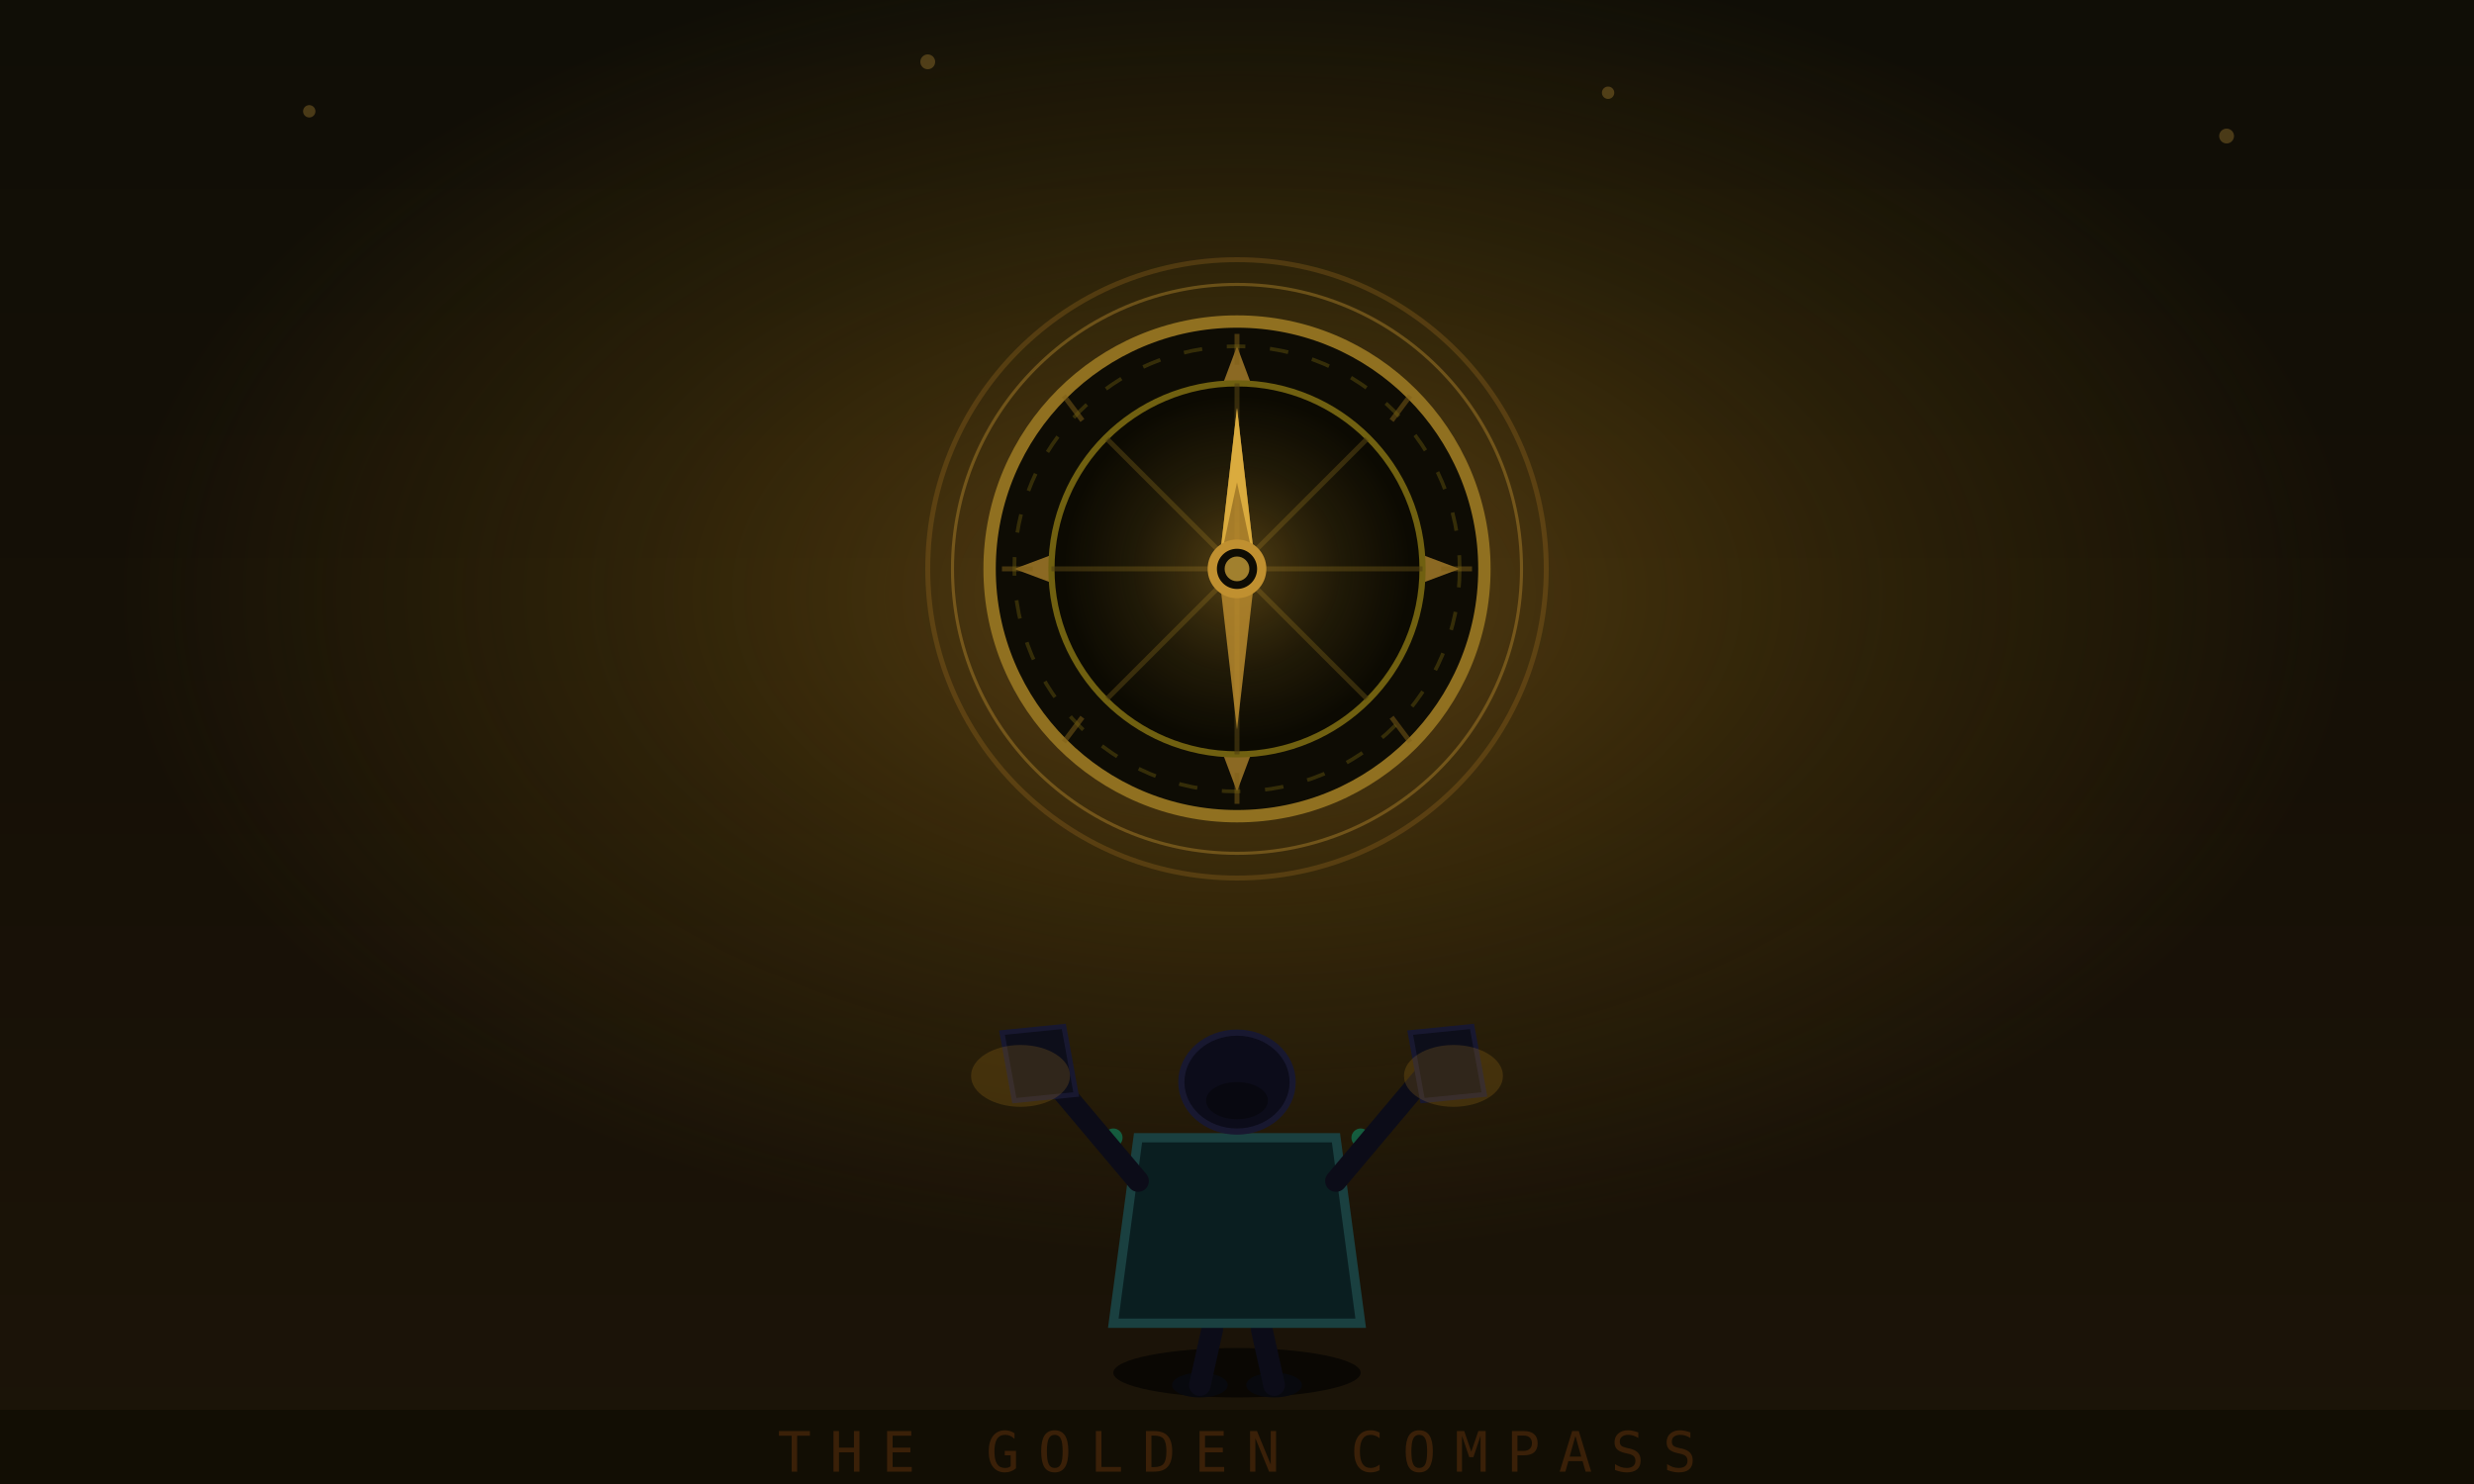
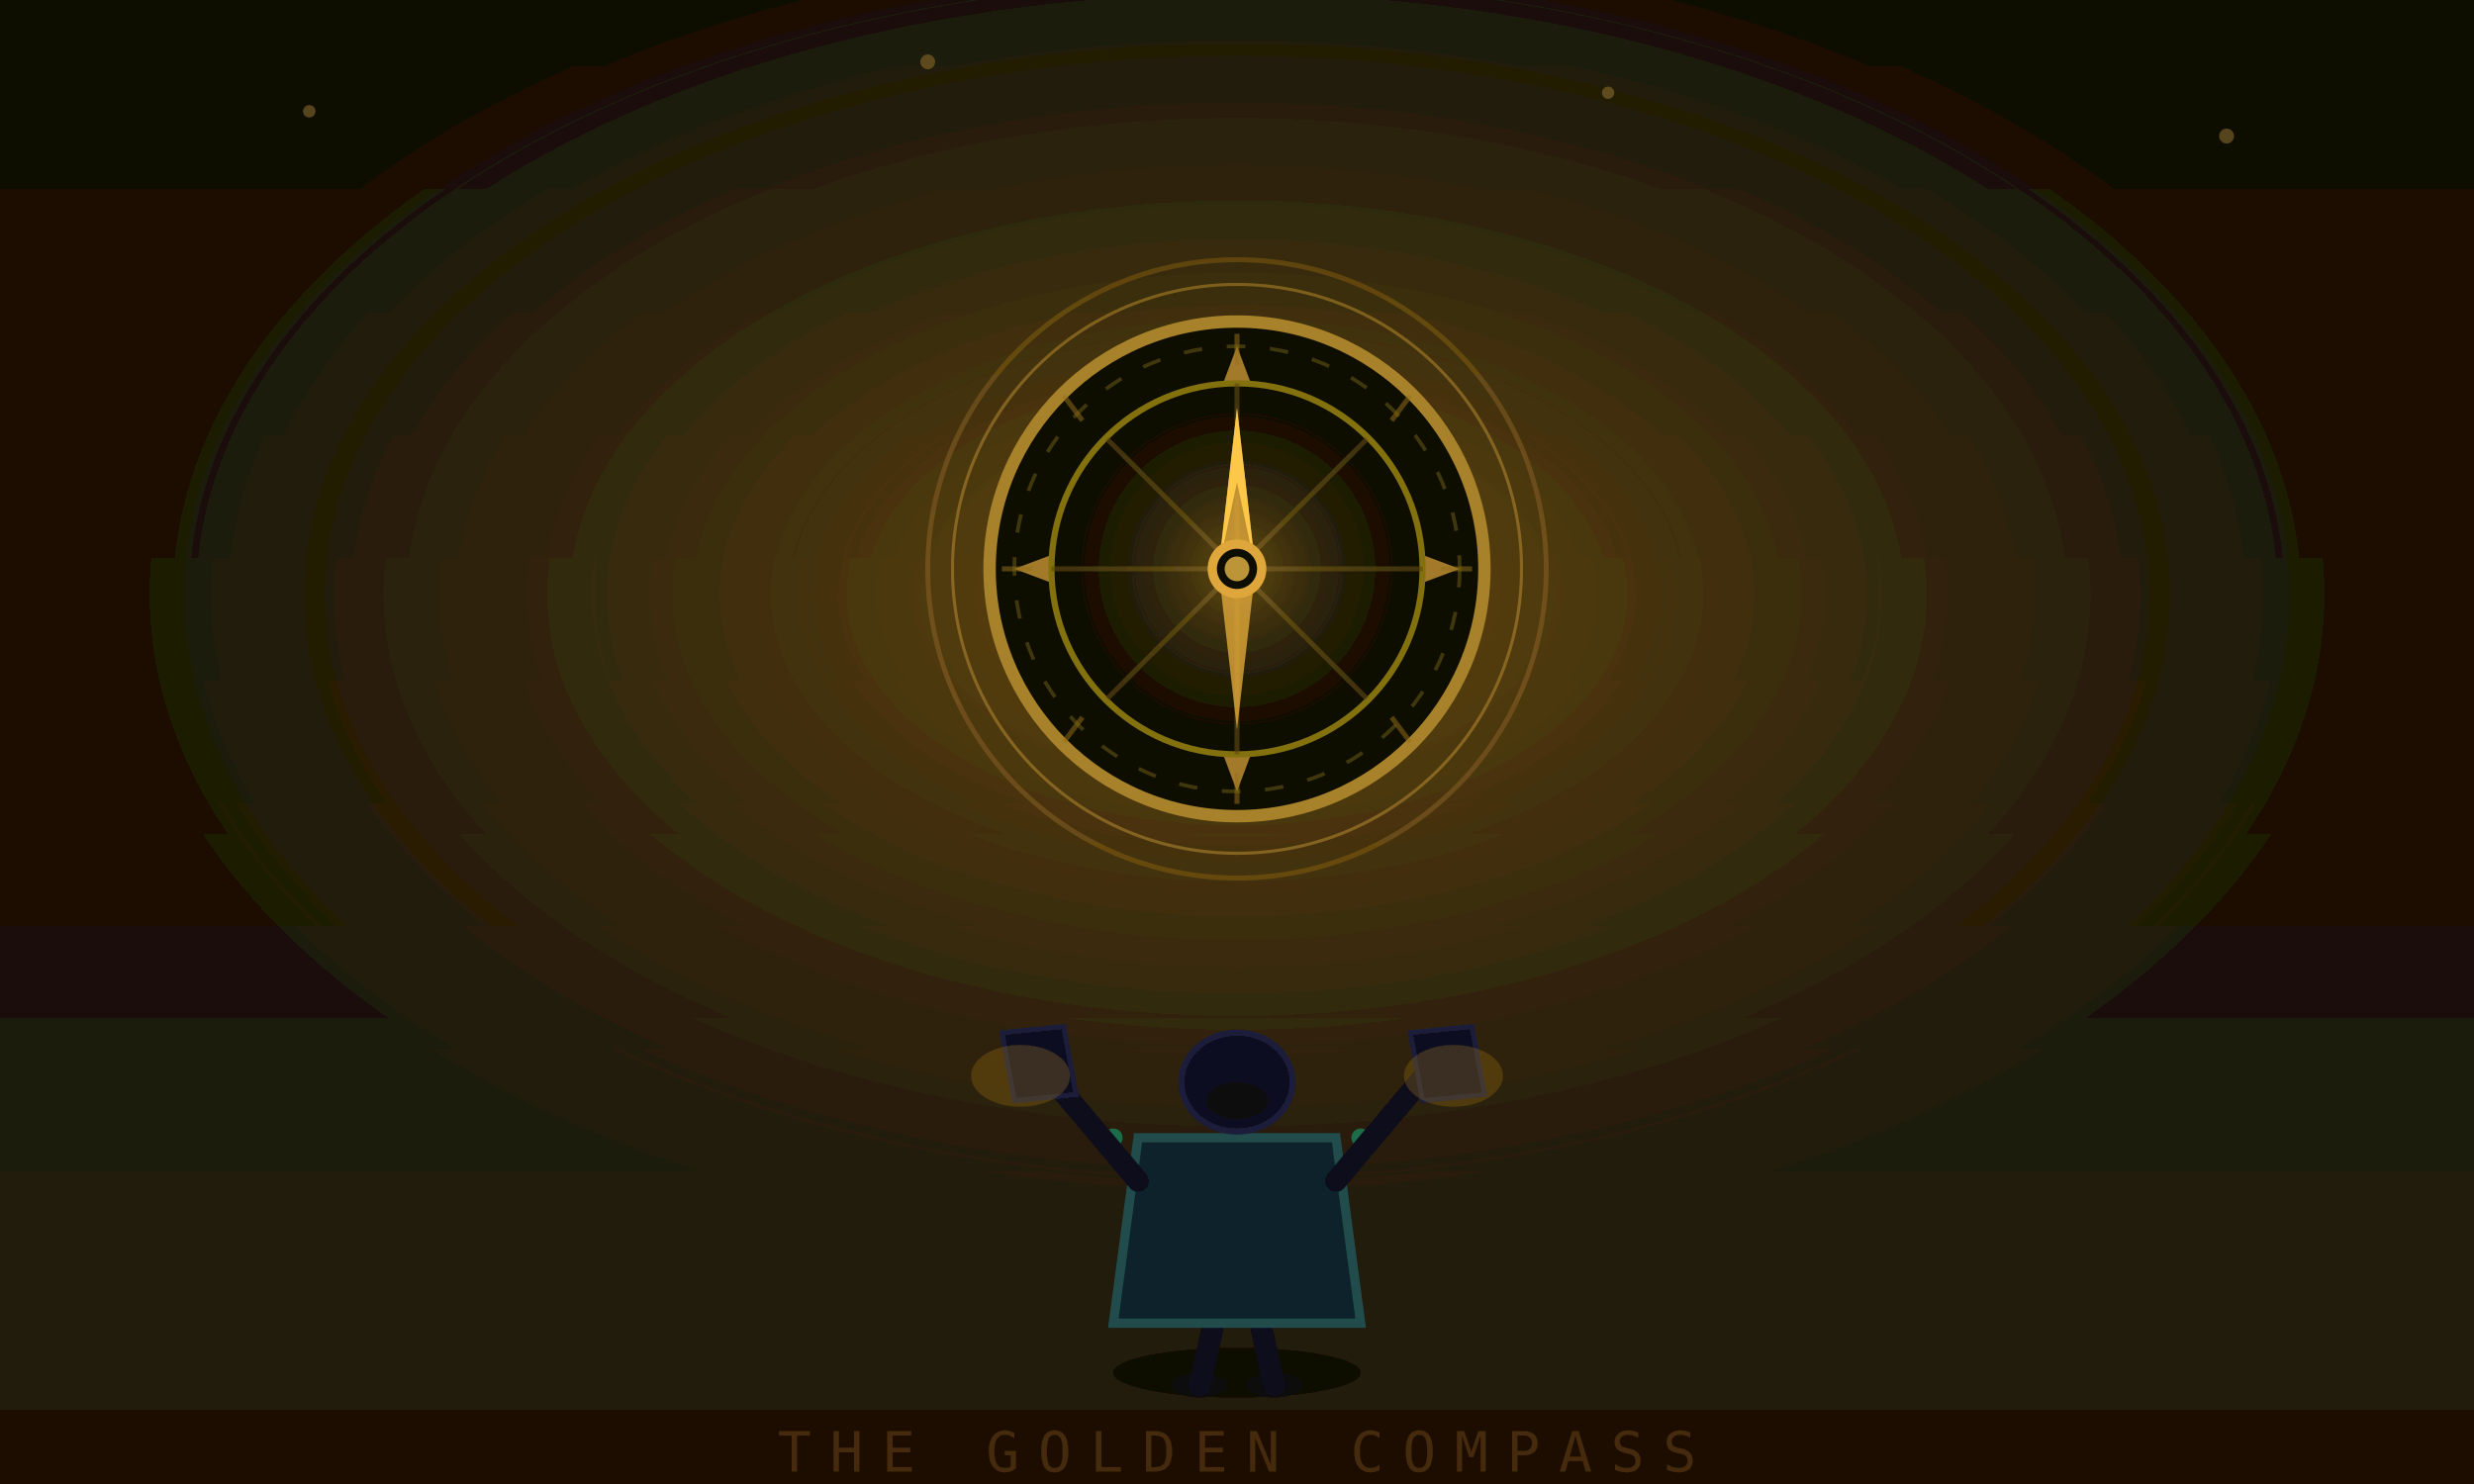
- <svg xmlns="http://www.w3.org/2000/svg" viewBox="0 0 400 240">
+ <svg xmlns="http://www.w3.org/2000/svg" viewBox="0 0 400 240" style="filter: brightness(1.4)">
  <rect width="400" height="240" fill="#0e0804" />
  <linearGradient id="comp-sky" x1="0" y1="0" x2="0" y2="1">
    <stop offset="0%" stop-color="#100e06" />
    <stop offset="50%" stop-color="#161006" />
    <stop offset="100%" stop-color="#1c1408" />
  </linearGradient>
  <rect width="400" height="240" fill="url(#comp-sky)" />
  <radialGradient id="comp-glow" cx="50%" cy="40%" r="45%">
    <stop offset="0%" stop-color="#a07020" stop-opacity="0.5" />
    <stop offset="60%" stop-color="#806010" stop-opacity="0.2" />
    <stop offset="100%" stop-color="#806010" stop-opacity="0" />
  </radialGradient>
  <rect width="400" height="240" fill="url(#comp-glow)" />
  <circle cx="200" cy="92" r="50" fill="none" stroke="#a07020" stroke-width="0.8" opacity="0.3" />
  <circle cx="200" cy="92" r="46" fill="none" stroke="#c09030" stroke-width="0.5" opacity="0.4" />
  <circle cx="200" cy="92" r="40" fill="#0e0c04" stroke="#907020" stroke-width="2" />
  <g fill="#c09030" opacity="0.7">
    <polygon points="200,56 203,64 200,62 197,64" />
    <polygon points="200,128 203,120 200,122 197,120" />
    <polygon points="236,92 228,89 230,92 228,95" />
    <polygon points="164,92 172,89 170,92 172,95" />
  </g>
  <g stroke="#806018" stroke-width="0.8" opacity="0.5">
    <line x1="200" y1="54" x2="200" y2="59" />
    <line x1="228" y1="64" x2="225" y2="68" />
    <line x1="238" y1="92" x2="233" y2="92" />
    <line x1="228" y1="120" x2="225" y2="116" />
    <line x1="200" y1="130" x2="200" y2="125" />
    <line x1="172" y1="120" x2="175" y2="116" />
    <line x1="162" y1="92" x2="167" y2="92" />
    <line x1="172" y1="64" x2="175" y2="68" />
  </g>
  <circle cx="200" cy="92" r="30" fill="#0c0a02" stroke="#706010" stroke-width="1" />
  <g stroke="#504010" stroke-width="0.8" fill="none" opacity="0.6">
    <line x1="200" y1="62" x2="200" y2="122" />
    <line x1="170" y1="92" x2="230" y2="92" />
    <line x1="179" y1="71" x2="221" y2="113" />
    <line x1="221" y1="71" x2="179" y2="113" />
  </g>
  <radialGradient id="comp-inner" cx="50%" cy="50%" r="50%">
    <stop offset="0%" stop-color="#c09030" stop-opacity="0.4" />
    <stop offset="60%" stop-color="#907020" stop-opacity="0.15" />
    <stop offset="100%" stop-color="#907020" stop-opacity="0" />
  </radialGradient>
  <circle cx="200" cy="92" r="28" fill="url(#comp-inner)" />
  <polygon points="200,66 203,92 200,118 197,92" fill="#c09030" opacity="0.8" />
  <polygon points="200,66 203,92 200,78 197,92" fill="#e0b040" opacity="0.9" />
  <circle cx="200" cy="92" r="4" fill="#0e0c04" stroke="#c09030" stroke-width="1.5" />
  <circle cx="200" cy="92" r="2" fill="#e0b040" opacity="0.7" />
  <circle cx="200" cy="92" r="36" fill="none" stroke="#706010" stroke-width="0.6" stroke-dasharray="3,4" opacity="0.4" />
  <ellipse cx="200" cy="222" rx="20" ry="4" fill="#030201" opacity="0.7" />
  <ellipse cx="194" cy="224" rx="4.5" ry="2" fill="#08090e" />
  <ellipse cx="206" cy="224" rx="4.5" ry="2" fill="#08090e" />
  <line x1="196" y1="215" x2="194" y2="224" stroke="#0c0c18" stroke-width="3.5" stroke-linecap="round" />
  <line x1="204" y1="215" x2="206" y2="224" stroke="#0c0c18" stroke-width="3.5" stroke-linecap="round" />
  <polygon points="184,184 216,184 220,214 180,214" fill="#0a1e20" stroke="#1a4040" stroke-width="1.5" />
  <g fill="#00c090" opacity="0.4">
    <circle cx="180" cy="184" r="1.5" />
    <circle cx="220" cy="184" r="1.5" />
  </g>
  <line x1="184" y1="191" x2="168" y2="172" stroke="#0c0c18" stroke-width="3.5" stroke-linecap="round" />
  <line x1="216" y1="191" x2="232" y2="172" stroke="#0c0c18" stroke-width="3.5" stroke-linecap="round" />
  <polygon points="162,167 172,166 174,177 164,178" fill="#0d0e1a" stroke="#181830" stroke-width="0.8" />
  <polygon points="228,167 238,166 240,177 230,178" fill="#0d0e1a" stroke="#181830" stroke-width="0.8" />
  <ellipse cx="200" cy="175" rx="9" ry="8" fill="#0c0c1a" stroke="#181830" stroke-width="1" />
  <ellipse cx="200" cy="178" rx="5" ry="3" fill="#080810" />
  <g fill="#c08820" opacity="0.2">
    <ellipse cx="165" cy="174" rx="8" ry="5" />
    <ellipse cx="235" cy="174" rx="8" ry="5" />
  </g>
  <rect x="0" y="228" width="400" height="12" fill="#120e04" />
  <g fill="#d0a040" opacity="0.3">
    <circle cx="50" cy="18" r="1" />
    <circle cx="150" cy="10" r="1.2" />
    <circle cx="260" cy="15" r="1" />
    <circle cx="360" cy="22" r="1.2" />
  </g>
  <text x="200" y="238" font-family="monospace" font-size="9" fill="#3a2008" text-anchor="middle" letter-spacing="3">THE GOLDEN COMPASS</text>
</svg>
